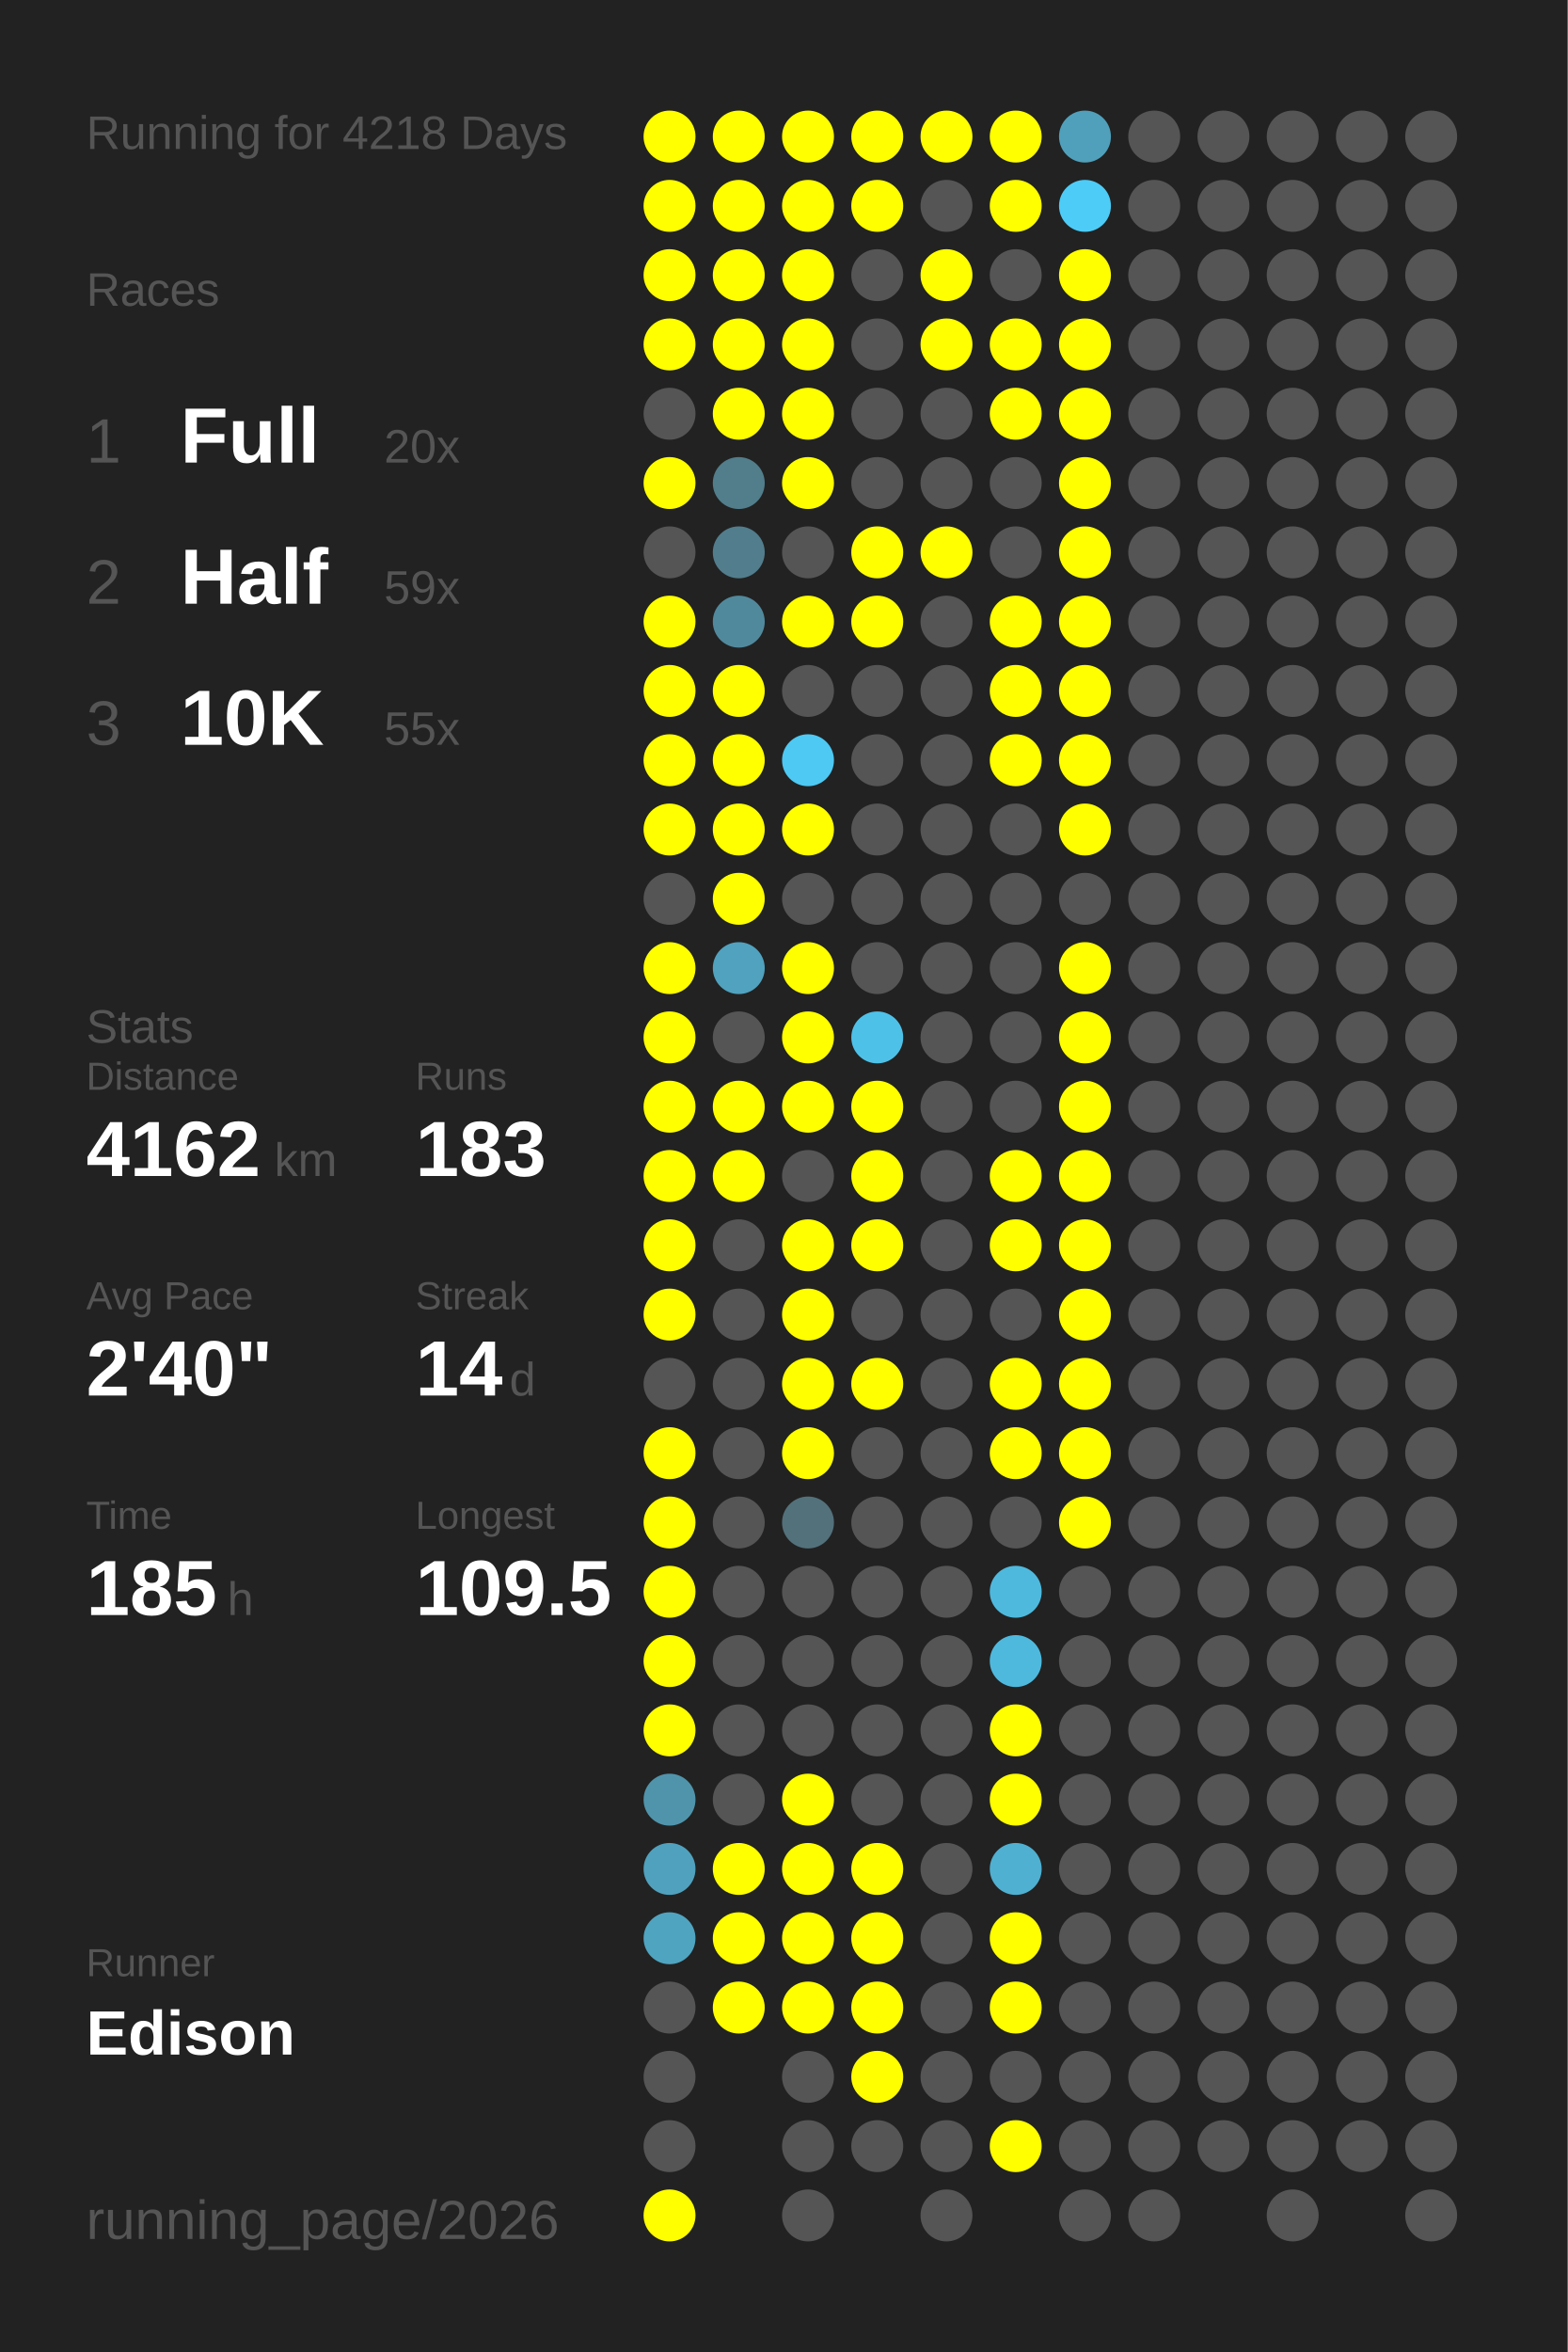
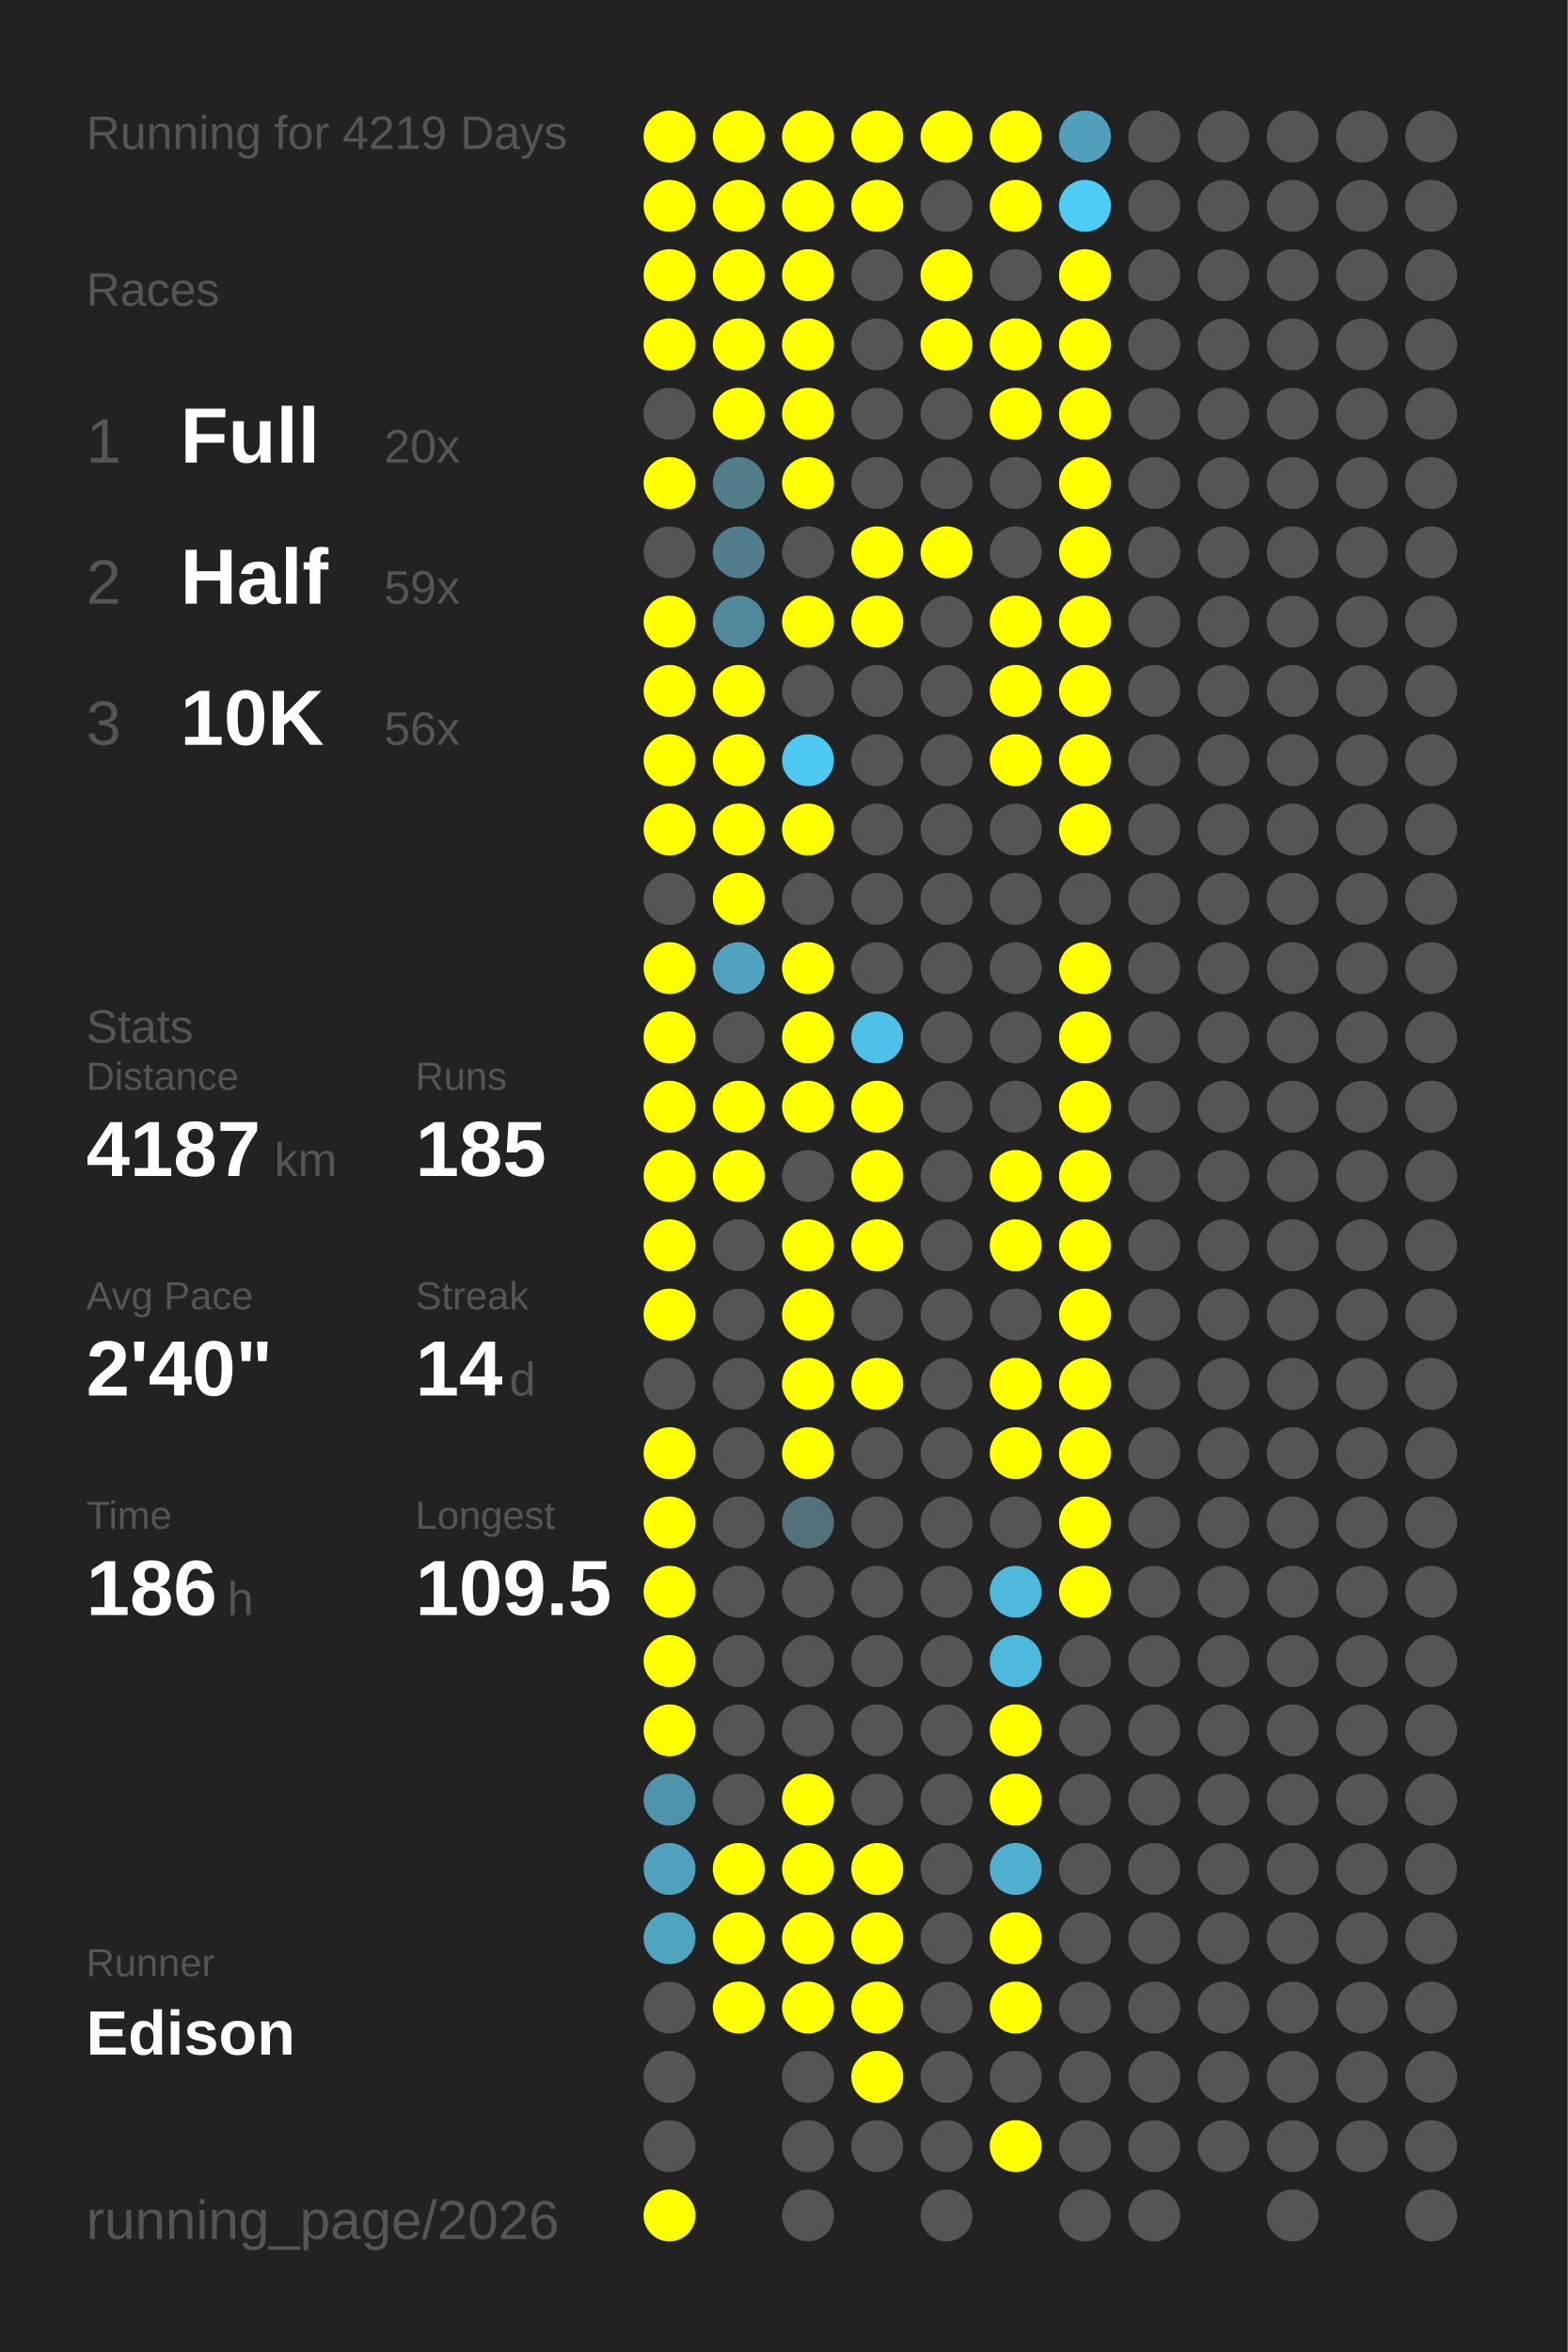
<svg xmlns="http://www.w3.org/2000/svg" baseProfile="full" height="300mm" version="1.1" viewBox="0,0,200,300" width="200mm">
  <defs />
  <rect fill="#222222" height="300" width="200" x="0" y="0" />
-   <text fill="#555555" style="font-size:6px; font-family:Arial;" x="11" y="19">Running for 4218 Days</text>
+   <text fill="#555555" style="font-size:6px; font-family:Arial;" x="11" y="19">Running for 4219 Days</text>
  <text fill="#555555" style="font-size:6px; font-family:Arial;" x="11" y="39">Races</text>
  <text fill="#555555" style="font-size:8px; font-family:Arial;" x="11" y="59">1</text>
  <text fill="#FFFFFF" style="font-size:10px; font-family:Arial; font-weight:bold;" x="23" y="59">Full</text>
  <text fill="#555555" style="font-size:6px; font-family:Arial;" x="49" y="59">20x</text>
  <text fill="#555555" style="font-size:8px; font-family:Arial;" x="11" y="77">2</text>
  <text fill="#FFFFFF" style="font-size:10px; font-family:Arial; font-weight:bold;" x="23" y="77">Half</text>
  <text fill="#555555" style="font-size:6px; font-family:Arial;" x="49" y="77">59x</text>
  <text fill="#555555" style="font-size:8px; font-family:Arial;" x="11" y="95">3</text>
  <text fill="#FFFFFF" style="font-size:10px; font-family:Arial; font-weight:bold;" x="23" y="95">10K</text>
-   <text fill="#555555" style="font-size:6px; font-family:Arial;" x="49" y="95">55x</text>
+   <text fill="#555555" style="font-size:6px; font-family:Arial;" x="49" y="95">56x</text>
  <text fill="#555555" style="font-size:6px; font-family:Arial;" x="11" y="133">Stats</text>
  <text fill="#555555" style="font-size:5px; font-family:Arial;" x="11" y="139">Distance</text>
-   <text fill="#FFFFFF" style="font-size:10px; font-family:Arial; font-weight:bold;" x="11" y="150">4162</text>
+   <text fill="#FFFFFF" style="font-size:10px; font-family:Arial; font-weight:bold;" x="11" y="150">4187</text>
  <text fill="#555555" style="font-size:6px; font-family:Arial;" x="35" y="150">km</text>
  <text fill="#555555" style="font-size:5px; font-family:Arial;" x="53" y="139">Runs</text>
-   <text fill="#FFFFFF" style="font-size:10px; font-family:Arial; font-weight:bold;" x="53" y="150">183</text>
+   <text fill="#FFFFFF" style="font-size:10px; font-family:Arial; font-weight:bold;" x="53" y="150">185</text>
  <text fill="#555555" style="font-size:5px; font-family:Arial;" x="11" y="167">Avg Pace</text>
  <text fill="#FFFFFF" style="font-size:10px; font-family:Arial; font-weight:bold;" x="11" y="178">2'40"</text>
  <text fill="#555555" style="font-size:5px; font-family:Arial;" x="53" y="167">Streak</text>
  <text fill="#FFFFFF" style="font-size:10px; font-family:Arial; font-weight:bold;" x="53" y="178">14</text>
  <text fill="#555555" style="font-size:6px; font-family:Arial;" x="65" y="178">d</text>
  <text fill="#555555" style="font-size:5px; font-family:Arial;" x="11" y="195">Time</text>
-   <text fill="#FFFFFF" style="font-size:10px; font-family:Arial; font-weight:bold;" x="11" y="206">185</text>
+   <text fill="#FFFFFF" style="font-size:10px; font-family:Arial; font-weight:bold;" x="11" y="206">186</text>
  <text fill="#555555" style="font-size:6px; font-family:Arial;" x="29" y="206">h</text>
  <text fill="#555555" style="font-size:5px; font-family:Arial;" x="53" y="195">Longest</text>
  <text fill="#FFFFFF" style="font-size:10px; font-family:Arial; font-weight:bold;" x="53" y="206">109.5</text>
  <text fill="#555555" style="font-size:5px; font-family:Arial;" x="11" y="252.065">Runner</text>
  <text fill="#FFFFFF" style="font-size:8px; font-family:Arial; font-weight:bold;" x="11" y="262.065">Edison</text>
  <text fill="#555555" style="font-size:7px; font-family:Arial;" x="11" y="285.581">running_page/2026</text>
  <circle cx="85.417" cy="17.419" fill="#FFFF00" r="3.312" />
  <circle cx="85.417" cy="26.258" fill="#FFFF00" r="3.312" />
  <circle cx="85.417" cy="35.097" fill="#FFFF00" r="3.312" />
  <circle cx="85.417" cy="43.935" fill="#FFFF00" r="3.312" />
  <circle cx="85.417" cy="52.774" fill="#555555" r="3.312" />
  <circle cx="85.417" cy="61.613" fill="#FFFF00" r="3.312" />
  <circle cx="85.417" cy="70.452" fill="#555555" r="3.312" />
  <circle cx="85.417" cy="79.29" fill="#FFFF00" r="3.312" />
  <circle cx="85.417" cy="88.129" fill="#FFFF00" r="3.312" />
  <circle cx="85.417" cy="96.968" fill="#FFFF00" r="3.312" />
  <circle cx="85.417" cy="105.806" fill="#FFFF00" r="3.312" />
  <circle cx="85.417" cy="114.645" fill="#555555" r="3.312" />
  <circle cx="85.417" cy="123.484" fill="#FFFF00" r="3.312" />
  <circle cx="85.417" cy="132.323" fill="#FFFF00" r="3.312" />
  <circle cx="85.417" cy="141.161" fill="#FFFF00" r="3.312" />
  <circle cx="85.417" cy="150" fill="#FFFF00" r="3.312" />
  <circle cx="85.417" cy="158.839" fill="#FFFF00" r="3.312" />
  <circle cx="85.417" cy="167.677" fill="#FFFF00" r="3.312" />
  <circle cx="85.417" cy="176.516" fill="#555555" r="3.312" />
  <circle cx="85.417" cy="185.355" fill="#FFFF00" r="3.312" />
  <circle cx="85.417" cy="194.194" fill="#FFFF00" r="3.312" />
  <circle cx="85.417" cy="203.032" fill="#FFFF00" r="3.312" />
  <circle cx="85.417" cy="211.871" fill="#FFFF00" r="3.312" />
  <circle cx="85.417" cy="220.71" fill="#FFFF00" r="3.312" />
  <circle cx="85.417" cy="229.548" fill="#5094ab" r="3.312" />
  <circle cx="85.417" cy="238.387" fill="#50a1bd" r="3.312" />
  <circle cx="85.417" cy="247.226" fill="#4fa4c0" r="3.312" />
  <circle cx="85.417" cy="256.065" fill="#555555" r="3.312" />
  <circle cx="85.417" cy="264.903" fill="#555555" r="3.312" />
  <circle cx="85.417" cy="273.742" fill="#555555" r="3.312" />
  <circle cx="85.417" cy="282.581" fill="#FFFF00" r="3.312" />
  <circle cx="94.25" cy="17.419" fill="#FFFF00" r="3.312" />
  <circle cx="94.25" cy="26.258" fill="#FFFF00" r="3.312" />
  <circle cx="94.25" cy="35.097" fill="#FFFF00" r="3.312" />
  <circle cx="94.25" cy="43.935" fill="#FFFF00" r="3.312" />
  <circle cx="94.25" cy="52.774" fill="#FFFF00" r="3.312" />
  <circle cx="94.25" cy="61.613" fill="#527d8b" r="3.312" />
  <circle cx="94.25" cy="70.452" fill="#527d8c" r="3.312" />
  <circle cx="94.25" cy="79.29" fill="#51899c" r="3.312" />
  <circle cx="94.25" cy="88.129" fill="#FFFF00" r="3.312" />
  <circle cx="94.25" cy="96.968" fill="#FFFF00" r="3.312" />
  <circle cx="94.25" cy="105.806" fill="#FFFF00" r="3.312" />
  <circle cx="94.25" cy="114.645" fill="#FFFF00" r="3.312" />
  <circle cx="94.25" cy="123.484" fill="#50a2be" r="3.312" />
  <circle cx="94.25" cy="132.323" fill="#555555" r="3.312" />
  <circle cx="94.25" cy="141.161" fill="#FFFF00" r="3.312" />
  <circle cx="94.25" cy="150" fill="#FFFF00" r="3.312" />
  <circle cx="94.25" cy="158.839" fill="#555555" r="3.312" />
  <circle cx="94.25" cy="167.677" fill="#555555" r="3.312" />
  <circle cx="94.25" cy="176.516" fill="#555555" r="3.312" />
  <circle cx="94.25" cy="185.355" fill="#555555" r="3.312" />
  <circle cx="94.25" cy="194.194" fill="#555555" r="3.312" />
  <circle cx="94.25" cy="203.032" fill="#555555" r="3.312" />
  <circle cx="94.25" cy="211.871" fill="#555555" r="3.312" />
  <circle cx="94.25" cy="220.71" fill="#555555" r="3.312" />
  <circle cx="94.25" cy="229.548" fill="#555555" r="3.312" />
  <circle cx="94.25" cy="238.387" fill="#FFFF00" r="3.312" />
  <circle cx="94.25" cy="247.226" fill="#FFFF00" r="3.312" />
  <circle cx="94.25" cy="256.065" fill="#FFFF00" r="3.312" />
  <circle cx="103.083" cy="17.419" fill="#FFFF00" r="3.312" />
  <circle cx="103.083" cy="26.258" fill="#FFFF00" r="3.312" />
  <circle cx="103.083" cy="35.097" fill="#FFFF00" r="3.312" />
  <circle cx="103.083" cy="43.935" fill="#FFFF00" r="3.312" />
  <circle cx="103.083" cy="52.774" fill="#FFFF00" r="3.312" />
  <circle cx="103.083" cy="61.613" fill="#FFFF00" r="3.312" />
  <circle cx="103.083" cy="70.452" fill="#555555" r="3.312" />
  <circle cx="103.083" cy="79.29" fill="#FFFF00" r="3.312" />
  <circle cx="103.083" cy="88.129" fill="#555555" r="3.312" />
  <circle cx="103.083" cy="96.968" fill="#4dc9f3" r="3.312" />
  <circle cx="103.083" cy="105.806" fill="#FFFF00" r="3.312" />
  <circle cx="103.083" cy="114.645" fill="#555555" r="3.312" />
  <circle cx="103.083" cy="123.484" fill="#FFFF00" r="3.312" />
  <circle cx="103.083" cy="132.323" fill="#FFFF00" r="3.312" />
  <circle cx="103.083" cy="141.161" fill="#FFFF00" r="3.312" />
  <circle cx="103.083" cy="150" fill="#555555" r="3.312" />
  <circle cx="103.083" cy="158.839" fill="#FFFF00" r="3.312" />
  <circle cx="103.083" cy="167.677" fill="#FFFF00" r="3.312" />
  <circle cx="103.083" cy="176.516" fill="#FFFF00" r="3.312" />
  <circle cx="103.083" cy="185.355" fill="#FFFF00" r="3.312" />
  <circle cx="103.083" cy="194.194" fill="#53717b" r="3.312" />
  <circle cx="103.083" cy="203.032" fill="#555555" r="3.312" />
  <circle cx="103.083" cy="211.871" fill="#555555" r="3.312" />
  <circle cx="103.083" cy="220.71" fill="#555555" r="3.312" />
  <circle cx="103.083" cy="229.548" fill="#FFFF00" r="3.312" />
  <circle cx="103.083" cy="238.387" fill="#FFFF00" r="3.312" />
  <circle cx="103.083" cy="247.226" fill="#FFFF00" r="3.312" />
  <circle cx="103.083" cy="256.065" fill="#FFFF00" r="3.312" />
  <circle cx="103.083" cy="264.903" fill="#555555" r="3.312" />
  <circle cx="103.083" cy="273.742" fill="#555555" r="3.312" />
  <circle cx="103.083" cy="282.581" fill="#555555" r="3.312" />
  <circle cx="111.917" cy="17.419" fill="#FFFF00" r="3.312" />
  <circle cx="111.917" cy="26.258" fill="#FFFF00" r="3.312" />
  <circle cx="111.917" cy="35.097" fill="#555555" r="3.312" />
  <circle cx="111.917" cy="43.935" fill="#555555" r="3.312" />
  <circle cx="111.917" cy="52.774" fill="#555555" r="3.312" />
  <circle cx="111.917" cy="61.613" fill="#555555" r="3.312" />
  <circle cx="111.917" cy="70.452" fill="#FFFF00" r="3.312" />
  <circle cx="111.917" cy="79.29" fill="#FFFF00" r="3.312" />
  <circle cx="111.917" cy="88.129" fill="#555555" r="3.312" />
  <circle cx="111.917" cy="96.968" fill="#555555" r="3.312" />
  <circle cx="111.917" cy="105.806" fill="#555555" r="3.312" />
  <circle cx="111.917" cy="114.645" fill="#555555" r="3.312" />
  <circle cx="111.917" cy="123.484" fill="#555555" r="3.312" />
  <circle cx="111.917" cy="132.323" fill="#4ec1e8" r="3.312" />
  <circle cx="111.917" cy="141.161" fill="#FFFF00" r="3.312" />
  <circle cx="111.917" cy="150" fill="#FFFF00" r="3.312" />
  <circle cx="111.917" cy="158.839" fill="#FFFF00" r="3.312" />
  <circle cx="111.917" cy="167.677" fill="#555555" r="3.312" />
  <circle cx="111.917" cy="176.516" fill="#FFFF00" r="3.312" />
  <circle cx="111.917" cy="185.355" fill="#555555" r="3.312" />
  <circle cx="111.917" cy="194.194" fill="#555555" r="3.312" />
  <circle cx="111.917" cy="203.032" fill="#555555" r="3.312" />
  <circle cx="111.917" cy="211.871" fill="#555555" r="3.312" />
  <circle cx="111.917" cy="220.71" fill="#555555" r="3.312" />
  <circle cx="111.917" cy="229.548" fill="#555555" r="3.312" />
  <circle cx="111.917" cy="238.387" fill="#FFFF00" r="3.312" />
  <circle cx="111.917" cy="247.226" fill="#FFFF00" r="3.312" />
  <circle cx="111.917" cy="256.065" fill="#FFFF00" r="3.312" />
  <circle cx="111.917" cy="264.903" fill="#FFFF00" r="3.312" />
  <circle cx="111.917" cy="273.742" fill="#555555" r="3.312" />
  <circle cx="120.75" cy="17.419" fill="#FFFF00" r="3.312" />
  <circle cx="120.75" cy="26.258" fill="#555555" r="3.312" />
  <circle cx="120.75" cy="35.097" fill="#FFFF00" r="3.312" />
  <circle cx="120.75" cy="43.935" fill="#FFFF00" r="3.312" />
  <circle cx="120.75" cy="52.774" fill="#555555" r="3.312" />
  <circle cx="120.75" cy="61.613" fill="#555555" r="3.312" />
  <circle cx="120.75" cy="70.452" fill="#FFFF00" r="3.312" />
  <circle cx="120.75" cy="79.29" fill="#555555" r="3.312" />
  <circle cx="120.75" cy="88.129" fill="#555555" r="3.312" />
  <circle cx="120.75" cy="96.968" fill="#555555" r="3.312" />
  <circle cx="120.75" cy="105.806" fill="#555555" r="3.312" />
  <circle cx="120.75" cy="114.645" fill="#555555" r="3.312" />
  <circle cx="120.75" cy="123.484" fill="#555555" r="3.312" />
  <circle cx="120.75" cy="132.323" fill="#555555" r="3.312" />
  <circle cx="120.75" cy="141.161" fill="#555555" r="3.312" />
  <circle cx="120.75" cy="150" fill="#555555" r="3.312" />
  <circle cx="120.75" cy="158.839" fill="#555555" r="3.312" />
  <circle cx="120.75" cy="167.677" fill="#555555" r="3.312" />
  <circle cx="120.75" cy="176.516" fill="#555555" r="3.312" />
  <circle cx="120.75" cy="185.355" fill="#555555" r="3.312" />
  <circle cx="120.75" cy="194.194" fill="#555555" r="3.312" />
  <circle cx="120.75" cy="203.032" fill="#555555" r="3.312" />
  <circle cx="120.75" cy="211.871" fill="#555555" r="3.312" />
  <circle cx="120.75" cy="220.71" fill="#555555" r="3.312" />
  <circle cx="120.75" cy="229.548" fill="#555555" r="3.312" />
  <circle cx="120.75" cy="238.387" fill="#555555" r="3.312" />
  <circle cx="120.75" cy="247.226" fill="#555555" r="3.312" />
  <circle cx="120.75" cy="256.065" fill="#555555" r="3.312" />
  <circle cx="120.75" cy="264.903" fill="#555555" r="3.312" />
  <circle cx="120.75" cy="273.742" fill="#555555" r="3.312" />
  <circle cx="120.75" cy="282.581" fill="#555555" r="3.312" />
  <circle cx="129.583" cy="17.419" fill="#FFFF00" r="3.312" />
  <circle cx="129.583" cy="26.258" fill="#FFFF00" r="3.312" />
  <circle cx="129.583" cy="35.097" fill="#555555" r="3.312" />
  <circle cx="129.583" cy="43.935" fill="#FFFF00" r="3.312" />
  <circle cx="129.583" cy="52.774" fill="#FFFF00" r="3.312" />
  <circle cx="129.583" cy="61.613" fill="#555555" r="3.312" />
  <circle cx="129.583" cy="70.452" fill="#555555" r="3.312" />
  <circle cx="129.583" cy="79.29" fill="#FFFF00" r="3.312" />
  <circle cx="129.583" cy="88.129" fill="#FFFF00" r="3.312" />
  <circle cx="129.583" cy="96.968" fill="#FFFF00" r="3.312" />
  <circle cx="129.583" cy="105.806" fill="#555555" r="3.312" />
  <circle cx="129.583" cy="114.645" fill="#555555" r="3.312" />
  <circle cx="129.583" cy="123.484" fill="#555555" r="3.312" />
  <circle cx="129.583" cy="132.323" fill="#555555" r="3.312" />
  <circle cx="129.583" cy="141.161" fill="#555555" r="3.312" />
  <circle cx="129.583" cy="150" fill="#FFFF00" r="3.312" />
  <circle cx="129.583" cy="158.839" fill="#FFFF00" r="3.312" />
  <circle cx="129.583" cy="167.677" fill="#555555" r="3.312" />
  <circle cx="129.583" cy="176.516" fill="#FFFF00" r="3.312" />
  <circle cx="129.583" cy="185.355" fill="#FFFF00" r="3.312" />
  <circle cx="129.583" cy="194.194" fill="#555555" r="3.312" />
  <circle cx="129.583" cy="203.032" fill="#4eb9dd" r="3.312" />
  <circle cx="129.583" cy="211.871" fill="#4eb9dd" r="3.312" />
  <circle cx="129.583" cy="220.71" fill="#FFFF00" r="3.312" />
  <circle cx="129.583" cy="229.548" fill="#FFFF00" r="3.312" />
  <circle cx="129.583" cy="238.387" fill="#4fb0d1" r="3.312" />
  <circle cx="129.583" cy="247.226" fill="#FFFF00" r="3.312" />
  <circle cx="129.583" cy="256.065" fill="#FFFF00" r="3.312" />
  <circle cx="129.583" cy="264.903" fill="#555555" r="3.312" />
  <circle cx="129.583" cy="273.742" fill="#FFFF00" r="3.312" />
  <circle cx="138.417" cy="17.419" fill="#50a0bb" r="3.312" />
  <circle cx="138.417" cy="26.258" fill="#4dccf7" r="3.312" />
  <circle cx="138.417" cy="35.097" fill="#FFFF00" r="3.312" />
  <circle cx="138.417" cy="43.935" fill="#FFFF00" r="3.312" />
  <circle cx="138.417" cy="52.774" fill="#FFFF00" r="3.312" />
  <circle cx="138.417" cy="61.613" fill="#FFFF00" r="3.312" />
  <circle cx="138.417" cy="70.452" fill="#FFFF00" r="3.312" />
  <circle cx="138.417" cy="79.29" fill="#FFFF00" r="3.312" />
  <circle cx="138.417" cy="88.129" fill="#FFFF00" r="3.312" />
  <circle cx="138.417" cy="96.968" fill="#FFFF00" r="3.312" />
  <circle cx="138.417" cy="105.806" fill="#FFFF00" r="3.312" />
  <circle cx="138.417" cy="114.645" fill="#555555" r="3.312" />
  <circle cx="138.417" cy="123.484" fill="#FFFF00" r="3.312" />
  <circle cx="138.417" cy="132.323" fill="#FFFF00" r="3.312" />
  <circle cx="138.417" cy="141.161" fill="#FFFF00" r="3.312" />
  <circle cx="138.417" cy="150" fill="#FFFF00" r="3.312" />
  <circle cx="138.417" cy="158.839" fill="#FFFF00" r="3.312" />
  <circle cx="138.417" cy="167.677" fill="#FFFF00" r="3.312" />
  <circle cx="138.417" cy="176.516" fill="#FFFF00" r="3.312" />
  <circle cx="138.417" cy="185.355" fill="#FFFF00" r="3.312" />
  <circle cx="138.417" cy="194.194" fill="#FFFF00" r="3.312" />
-   <circle cx="138.417" cy="203.032" fill="#555555" r="3.312" />
+   <circle cx="138.417" cy="203.032" fill="#FFFF00" r="3.312" />
  <circle cx="138.417" cy="211.871" fill="#555555" r="3.312" />
  <circle cx="138.417" cy="220.71" fill="#555555" r="3.312" />
  <circle cx="138.417" cy="229.548" fill="#555555" r="3.312" />
  <circle cx="138.417" cy="238.387" fill="#555555" r="3.312" />
  <circle cx="138.417" cy="247.226" fill="#555555" r="3.312" />
  <circle cx="138.417" cy="256.065" fill="#555555" r="3.312" />
  <circle cx="138.417" cy="264.903" fill="#555555" r="3.312" />
  <circle cx="138.417" cy="273.742" fill="#555555" r="3.312" />
  <circle cx="138.417" cy="282.581" fill="#555555" r="3.312" />
  <circle cx="147.25" cy="17.419" fill="#555555" r="3.312" />
  <circle cx="147.25" cy="26.258" fill="#555555" r="3.312" />
  <circle cx="147.25" cy="35.097" fill="#555555" r="3.312" />
  <circle cx="147.25" cy="43.935" fill="#555555" r="3.312" />
  <circle cx="147.25" cy="52.774" fill="#555555" r="3.312" />
  <circle cx="147.25" cy="61.613" fill="#555555" r="3.312" />
  <circle cx="147.25" cy="70.452" fill="#555555" r="3.312" />
  <circle cx="147.25" cy="79.29" fill="#555555" r="3.312" />
  <circle cx="147.25" cy="88.129" fill="#555555" r="3.312" />
  <circle cx="147.25" cy="96.968" fill="#555555" r="3.312" />
  <circle cx="147.25" cy="105.806" fill="#555555" r="3.312" />
  <circle cx="147.25" cy="114.645" fill="#555555" r="3.312" />
  <circle cx="147.25" cy="123.484" fill="#555555" r="3.312" />
  <circle cx="147.25" cy="132.323" fill="#555555" r="3.312" />
  <circle cx="147.25" cy="141.161" fill="#555555" r="3.312" />
  <circle cx="147.25" cy="150" fill="#555555" r="3.312" />
  <circle cx="147.25" cy="158.839" fill="#555555" r="3.312" />
  <circle cx="147.25" cy="167.677" fill="#555555" r="3.312" />
  <circle cx="147.25" cy="176.516" fill="#555555" r="3.312" />
  <circle cx="147.25" cy="185.355" fill="#555555" r="3.312" />
  <circle cx="147.25" cy="194.194" fill="#555555" r="3.312" />
  <circle cx="147.25" cy="203.032" fill="#555555" r="3.312" />
  <circle cx="147.25" cy="211.871" fill="#555555" r="3.312" />
  <circle cx="147.25" cy="220.71" fill="#555555" r="3.312" />
  <circle cx="147.25" cy="229.548" fill="#555555" r="3.312" />
  <circle cx="147.25" cy="238.387" fill="#555555" r="3.312" />
  <circle cx="147.25" cy="247.226" fill="#555555" r="3.312" />
  <circle cx="147.25" cy="256.065" fill="#555555" r="3.312" />
  <circle cx="147.25" cy="264.903" fill="#555555" r="3.312" />
  <circle cx="147.25" cy="273.742" fill="#555555" r="3.312" />
  <circle cx="147.25" cy="282.581" fill="#555555" r="3.312" />
  <circle cx="156.083" cy="17.419" fill="#555555" r="3.312" />
  <circle cx="156.083" cy="26.258" fill="#555555" r="3.312" />
  <circle cx="156.083" cy="35.097" fill="#555555" r="3.312" />
  <circle cx="156.083" cy="43.935" fill="#555555" r="3.312" />
  <circle cx="156.083" cy="52.774" fill="#555555" r="3.312" />
  <circle cx="156.083" cy="61.613" fill="#555555" r="3.312" />
  <circle cx="156.083" cy="70.452" fill="#555555" r="3.312" />
  <circle cx="156.083" cy="79.29" fill="#555555" r="3.312" />
  <circle cx="156.083" cy="88.129" fill="#555555" r="3.312" />
  <circle cx="156.083" cy="96.968" fill="#555555" r="3.312" />
  <circle cx="156.083" cy="105.806" fill="#555555" r="3.312" />
  <circle cx="156.083" cy="114.645" fill="#555555" r="3.312" />
  <circle cx="156.083" cy="123.484" fill="#555555" r="3.312" />
  <circle cx="156.083" cy="132.323" fill="#555555" r="3.312" />
  <circle cx="156.083" cy="141.161" fill="#555555" r="3.312" />
  <circle cx="156.083" cy="150" fill="#555555" r="3.312" />
  <circle cx="156.083" cy="158.839" fill="#555555" r="3.312" />
  <circle cx="156.083" cy="167.677" fill="#555555" r="3.312" />
  <circle cx="156.083" cy="176.516" fill="#555555" r="3.312" />
  <circle cx="156.083" cy="185.355" fill="#555555" r="3.312" />
  <circle cx="156.083" cy="194.194" fill="#555555" r="3.312" />
  <circle cx="156.083" cy="203.032" fill="#555555" r="3.312" />
  <circle cx="156.083" cy="211.871" fill="#555555" r="3.312" />
  <circle cx="156.083" cy="220.71" fill="#555555" r="3.312" />
  <circle cx="156.083" cy="229.548" fill="#555555" r="3.312" />
  <circle cx="156.083" cy="238.387" fill="#555555" r="3.312" />
  <circle cx="156.083" cy="247.226" fill="#555555" r="3.312" />
  <circle cx="156.083" cy="256.065" fill="#555555" r="3.312" />
  <circle cx="156.083" cy="264.903" fill="#555555" r="3.312" />
  <circle cx="156.083" cy="273.742" fill="#555555" r="3.312" />
  <circle cx="164.917" cy="17.419" fill="#555555" r="3.312" />
  <circle cx="164.917" cy="26.258" fill="#555555" r="3.312" />
  <circle cx="164.917" cy="35.097" fill="#555555" r="3.312" />
  <circle cx="164.917" cy="43.935" fill="#555555" r="3.312" />
  <circle cx="164.917" cy="52.774" fill="#555555" r="3.312" />
  <circle cx="164.917" cy="61.613" fill="#555555" r="3.312" />
  <circle cx="164.917" cy="70.452" fill="#555555" r="3.312" />
  <circle cx="164.917" cy="79.29" fill="#555555" r="3.312" />
  <circle cx="164.917" cy="88.129" fill="#555555" r="3.312" />
  <circle cx="164.917" cy="96.968" fill="#555555" r="3.312" />
  <circle cx="164.917" cy="105.806" fill="#555555" r="3.312" />
  <circle cx="164.917" cy="114.645" fill="#555555" r="3.312" />
  <circle cx="164.917" cy="123.484" fill="#555555" r="3.312" />
  <circle cx="164.917" cy="132.323" fill="#555555" r="3.312" />
  <circle cx="164.917" cy="141.161" fill="#555555" r="3.312" />
  <circle cx="164.917" cy="150" fill="#555555" r="3.312" />
  <circle cx="164.917" cy="158.839" fill="#555555" r="3.312" />
  <circle cx="164.917" cy="167.677" fill="#555555" r="3.312" />
  <circle cx="164.917" cy="176.516" fill="#555555" r="3.312" />
  <circle cx="164.917" cy="185.355" fill="#555555" r="3.312" />
  <circle cx="164.917" cy="194.194" fill="#555555" r="3.312" />
  <circle cx="164.917" cy="203.032" fill="#555555" r="3.312" />
  <circle cx="164.917" cy="211.871" fill="#555555" r="3.312" />
  <circle cx="164.917" cy="220.71" fill="#555555" r="3.312" />
  <circle cx="164.917" cy="229.548" fill="#555555" r="3.312" />
  <circle cx="164.917" cy="238.387" fill="#555555" r="3.312" />
  <circle cx="164.917" cy="247.226" fill="#555555" r="3.312" />
  <circle cx="164.917" cy="256.065" fill="#555555" r="3.312" />
  <circle cx="164.917" cy="264.903" fill="#555555" r="3.312" />
  <circle cx="164.917" cy="273.742" fill="#555555" r="3.312" />
  <circle cx="164.917" cy="282.581" fill="#555555" r="3.312" />
  <circle cx="173.75" cy="17.419" fill="#555555" r="3.312" />
  <circle cx="173.75" cy="26.258" fill="#555555" r="3.312" />
  <circle cx="173.75" cy="35.097" fill="#555555" r="3.312" />
  <circle cx="173.75" cy="43.935" fill="#555555" r="3.312" />
  <circle cx="173.75" cy="52.774" fill="#555555" r="3.312" />
  <circle cx="173.75" cy="61.613" fill="#555555" r="3.312" />
  <circle cx="173.75" cy="70.452" fill="#555555" r="3.312" />
  <circle cx="173.75" cy="79.29" fill="#555555" r="3.312" />
  <circle cx="173.75" cy="88.129" fill="#555555" r="3.312" />
  <circle cx="173.75" cy="96.968" fill="#555555" r="3.312" />
  <circle cx="173.75" cy="105.806" fill="#555555" r="3.312" />
  <circle cx="173.75" cy="114.645" fill="#555555" r="3.312" />
  <circle cx="173.75" cy="123.484" fill="#555555" r="3.312" />
  <circle cx="173.75" cy="132.323" fill="#555555" r="3.312" />
  <circle cx="173.75" cy="141.161" fill="#555555" r="3.312" />
  <circle cx="173.75" cy="150" fill="#555555" r="3.312" />
  <circle cx="173.75" cy="158.839" fill="#555555" r="3.312" />
  <circle cx="173.75" cy="167.677" fill="#555555" r="3.312" />
  <circle cx="173.75" cy="176.516" fill="#555555" r="3.312" />
  <circle cx="173.75" cy="185.355" fill="#555555" r="3.312" />
  <circle cx="173.75" cy="194.194" fill="#555555" r="3.312" />
  <circle cx="173.75" cy="203.032" fill="#555555" r="3.312" />
  <circle cx="173.75" cy="211.871" fill="#555555" r="3.312" />
  <circle cx="173.75" cy="220.71" fill="#555555" r="3.312" />
  <circle cx="173.75" cy="229.548" fill="#555555" r="3.312" />
  <circle cx="173.75" cy="238.387" fill="#555555" r="3.312" />
  <circle cx="173.75" cy="247.226" fill="#555555" r="3.312" />
  <circle cx="173.75" cy="256.065" fill="#555555" r="3.312" />
  <circle cx="173.75" cy="264.903" fill="#555555" r="3.312" />
  <circle cx="173.75" cy="273.742" fill="#555555" r="3.312" />
  <circle cx="182.583" cy="17.419" fill="#555555" r="3.312" />
  <circle cx="182.583" cy="26.258" fill="#555555" r="3.312" />
  <circle cx="182.583" cy="35.097" fill="#555555" r="3.312" />
  <circle cx="182.583" cy="43.935" fill="#555555" r="3.312" />
  <circle cx="182.583" cy="52.774" fill="#555555" r="3.312" />
  <circle cx="182.583" cy="61.613" fill="#555555" r="3.312" />
  <circle cx="182.583" cy="70.452" fill="#555555" r="3.312" />
  <circle cx="182.583" cy="79.29" fill="#555555" r="3.312" />
  <circle cx="182.583" cy="88.129" fill="#555555" r="3.312" />
  <circle cx="182.583" cy="96.968" fill="#555555" r="3.312" />
  <circle cx="182.583" cy="105.806" fill="#555555" r="3.312" />
  <circle cx="182.583" cy="114.645" fill="#555555" r="3.312" />
  <circle cx="182.583" cy="123.484" fill="#555555" r="3.312" />
  <circle cx="182.583" cy="132.323" fill="#555555" r="3.312" />
  <circle cx="182.583" cy="141.161" fill="#555555" r="3.312" />
  <circle cx="182.583" cy="150" fill="#555555" r="3.312" />
  <circle cx="182.583" cy="158.839" fill="#555555" r="3.312" />
  <circle cx="182.583" cy="167.677" fill="#555555" r="3.312" />
  <circle cx="182.583" cy="176.516" fill="#555555" r="3.312" />
  <circle cx="182.583" cy="185.355" fill="#555555" r="3.312" />
  <circle cx="182.583" cy="194.194" fill="#555555" r="3.312" />
  <circle cx="182.583" cy="203.032" fill="#555555" r="3.312" />
  <circle cx="182.583" cy="211.871" fill="#555555" r="3.312" />
  <circle cx="182.583" cy="220.71" fill="#555555" r="3.312" />
  <circle cx="182.583" cy="229.548" fill="#555555" r="3.312" />
  <circle cx="182.583" cy="238.387" fill="#555555" r="3.312" />
  <circle cx="182.583" cy="247.226" fill="#555555" r="3.312" />
  <circle cx="182.583" cy="256.065" fill="#555555" r="3.312" />
  <circle cx="182.583" cy="264.903" fill="#555555" r="3.312" />
  <circle cx="182.583" cy="273.742" fill="#555555" r="3.312" />
  <circle cx="182.583" cy="282.581" fill="#555555" r="3.312" />
</svg>
